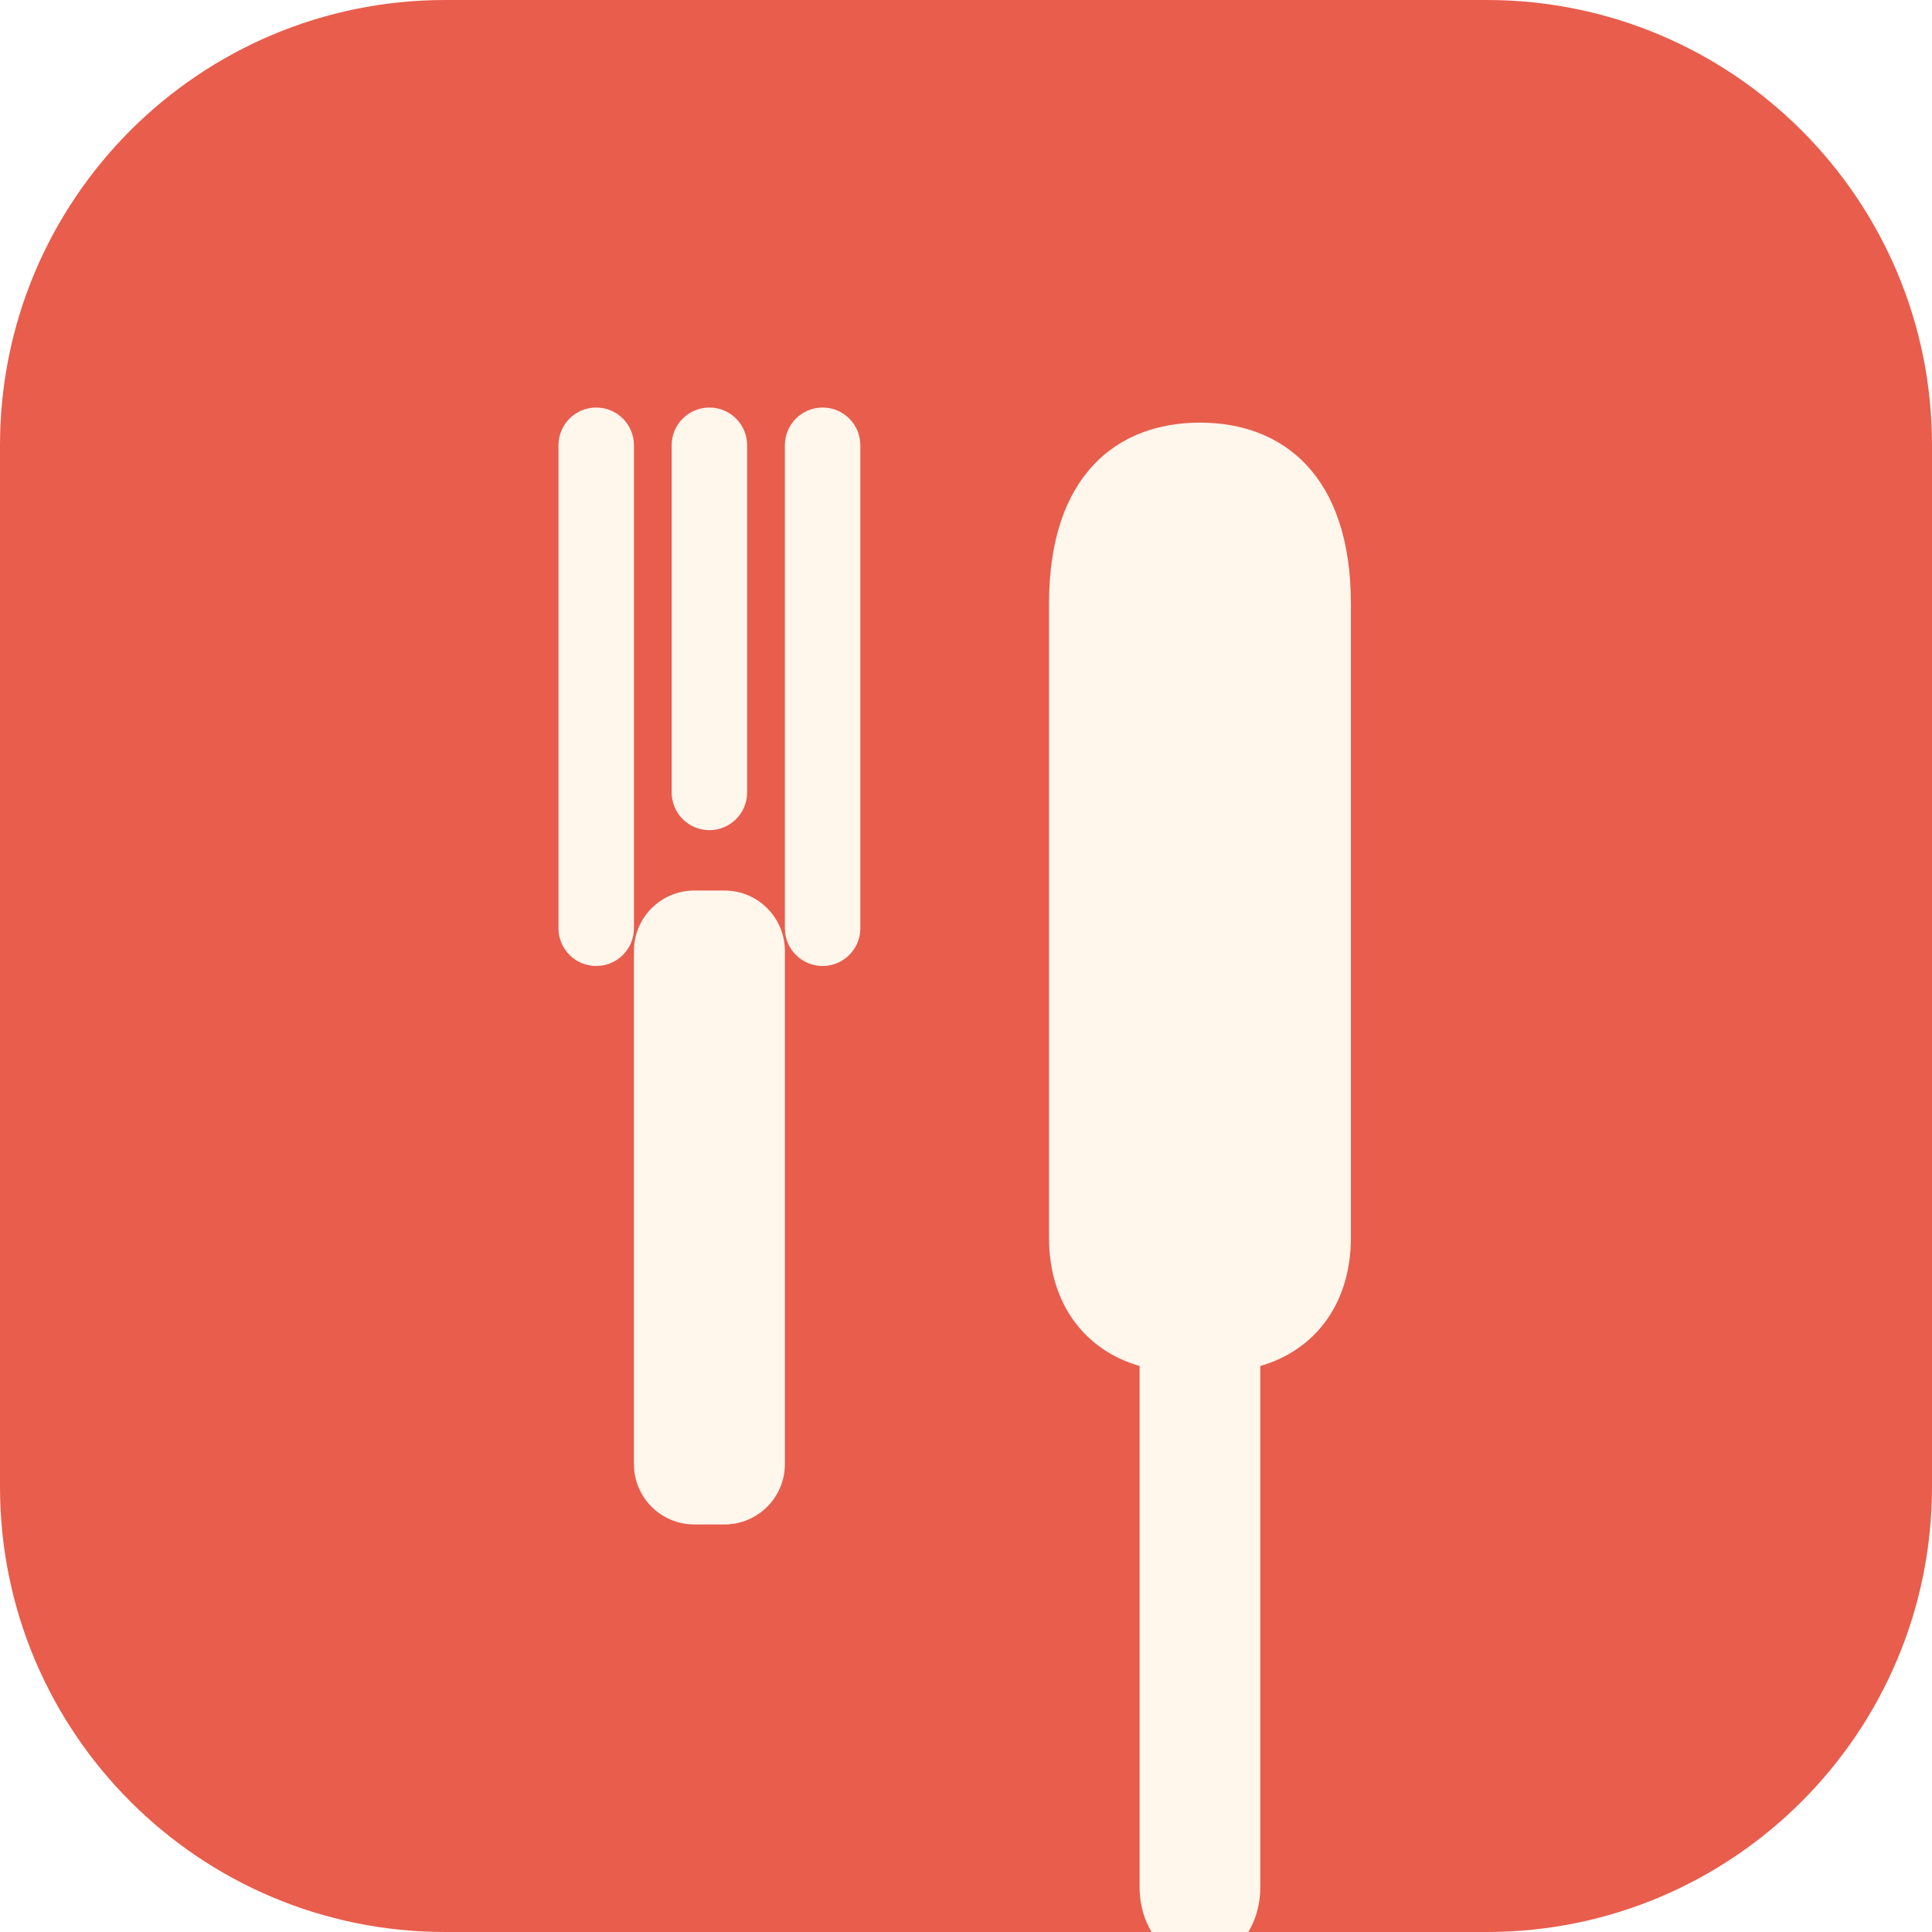
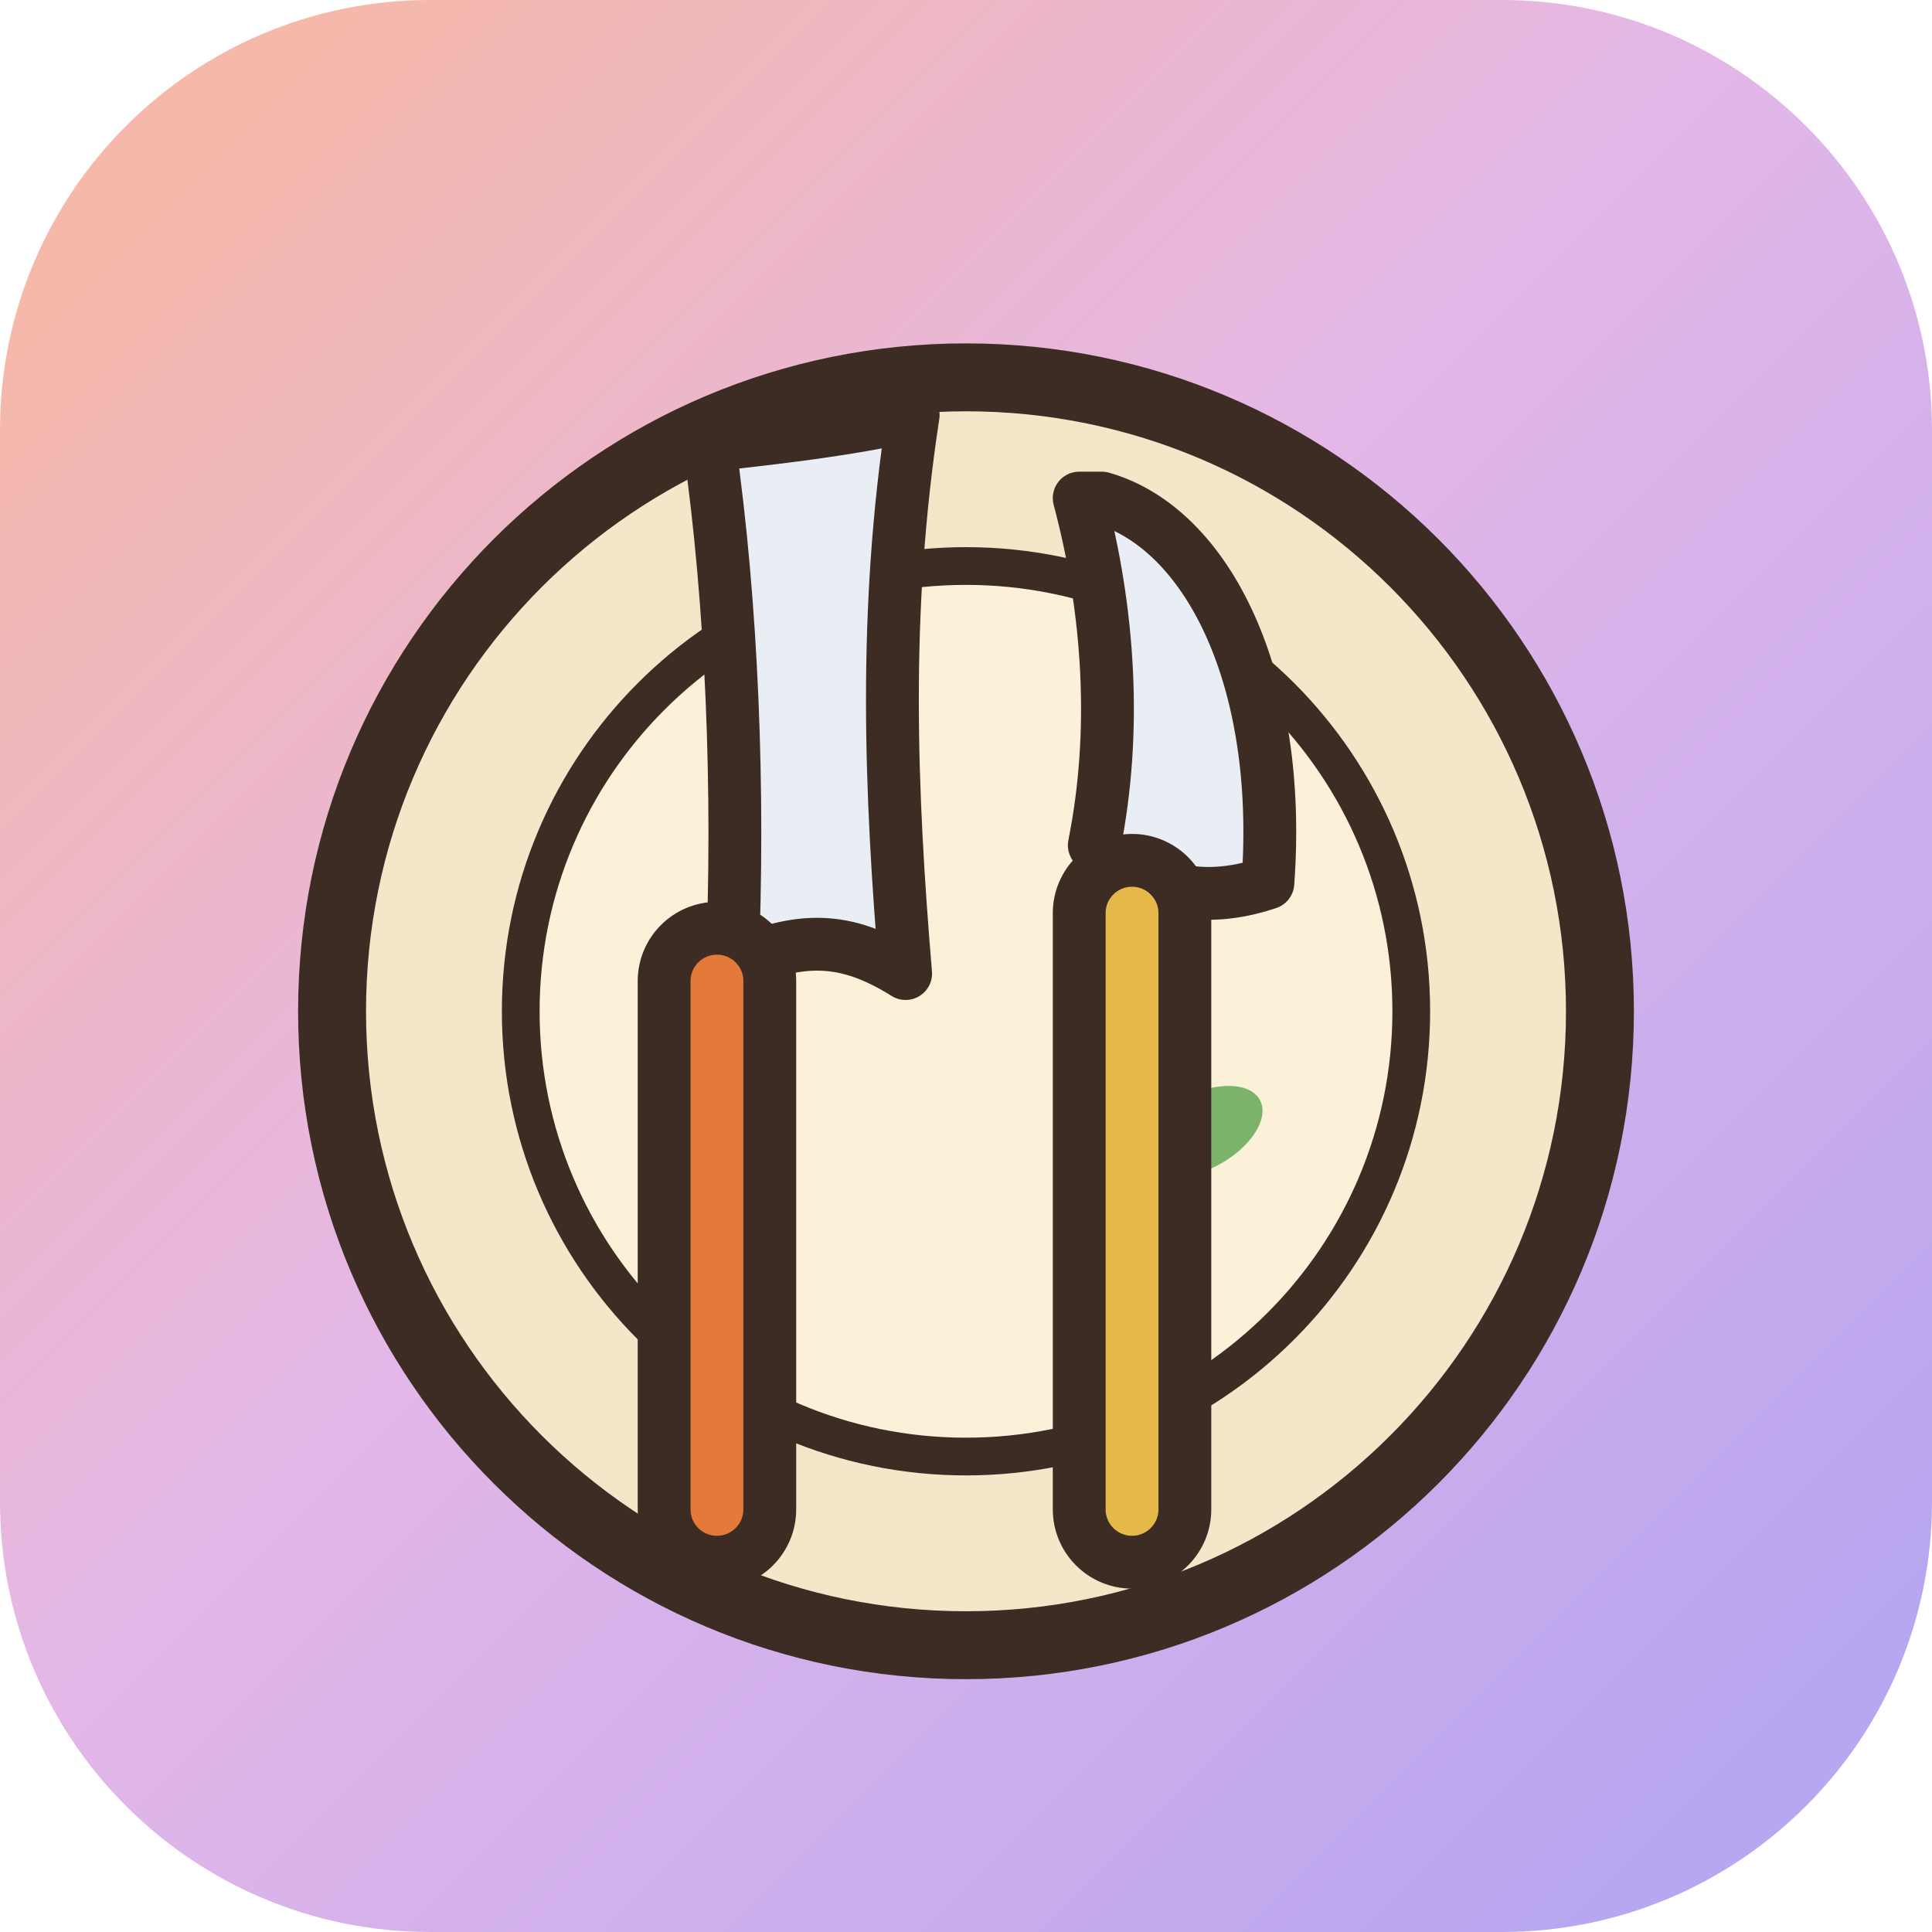
<svg xmlns="http://www.w3.org/2000/svg" viewBox="0 0 512 512">
-   <rect width="512" height="512" rx="118" fill="#E85D4C" />
-   <g fill="#FFF6EC">
-     <rect x="148" y="108" width="20" height="148" rx="10" />
-     <rect x="178" y="108" width="20" height="112" rx="10" />
-     <rect x="208" y="108" width="20" height="148" rx="10" />
-     <rect x="168" y="236" width="40" height="168" rx="16" />
-     <path d="M318 112c22 0 40 14 40 48v168c0 18-10 30-24 34v138c0 12-8 20-16 20s-16-8-16-20V362c-14-4-24-16-24-34V160c0-34 18-48 40-48z" />
-   </g>
+   <defs>
+     <linearGradient id="bg" x1="40" y1="40" x2="470" y2="470" gradientUnits="userSpaceOnUse">
+       <stop offset="0" stop-color="#F6B8A8" />
+       <stop offset=".45" stop-color="#E4B7E8" />
+       <stop offset="1" stop-color="#B7A6F0" />
+     </linearGradient>
+   </defs>
+   <rect width="512" height="512" rx="114" fill="url(#bg)" />
+   <ellipse cx="256" cy="268" rx="168" ry="168" fill="#F4E6C8" stroke="#3D2C24" stroke-width="18" />
+   <ellipse cx="256" cy="268" rx="118" ry="118" fill="#FBF1D8" stroke="#3D2C24" stroke-width="10" />
+   <ellipse cx="318" cy="300" rx="18" ry="10" fill="#7CB36A" transform="rotate(-28 318 300)" />
+   <path d="M188 118c6 42 8 92 6 138 18-8 30-8 46 2-4-48-6-96 2-148-18 4-36 6-54 8z" fill="#E8EEF4" stroke="#3D2C24" stroke-width="14" stroke-linejoin="round" />
+   <rect x="176" y="246" width="28" height="168" rx="14" fill="#E37A3A" stroke="#3D2C24" stroke-width="14" />
+   <path d="M292 132c28 8 48 48 44 102-18 6-32 2-46-10 6-30 4-62-4-92 2 0 4 0 6 0z" fill="#E8EEF4" stroke="#3D2C24" stroke-width="14" stroke-linejoin="round" />
+   <rect x="286" y="228" width="28" height="186" rx="14" fill="#E6B84A" stroke="#3D2C24" stroke-width="14" />
</svg>
